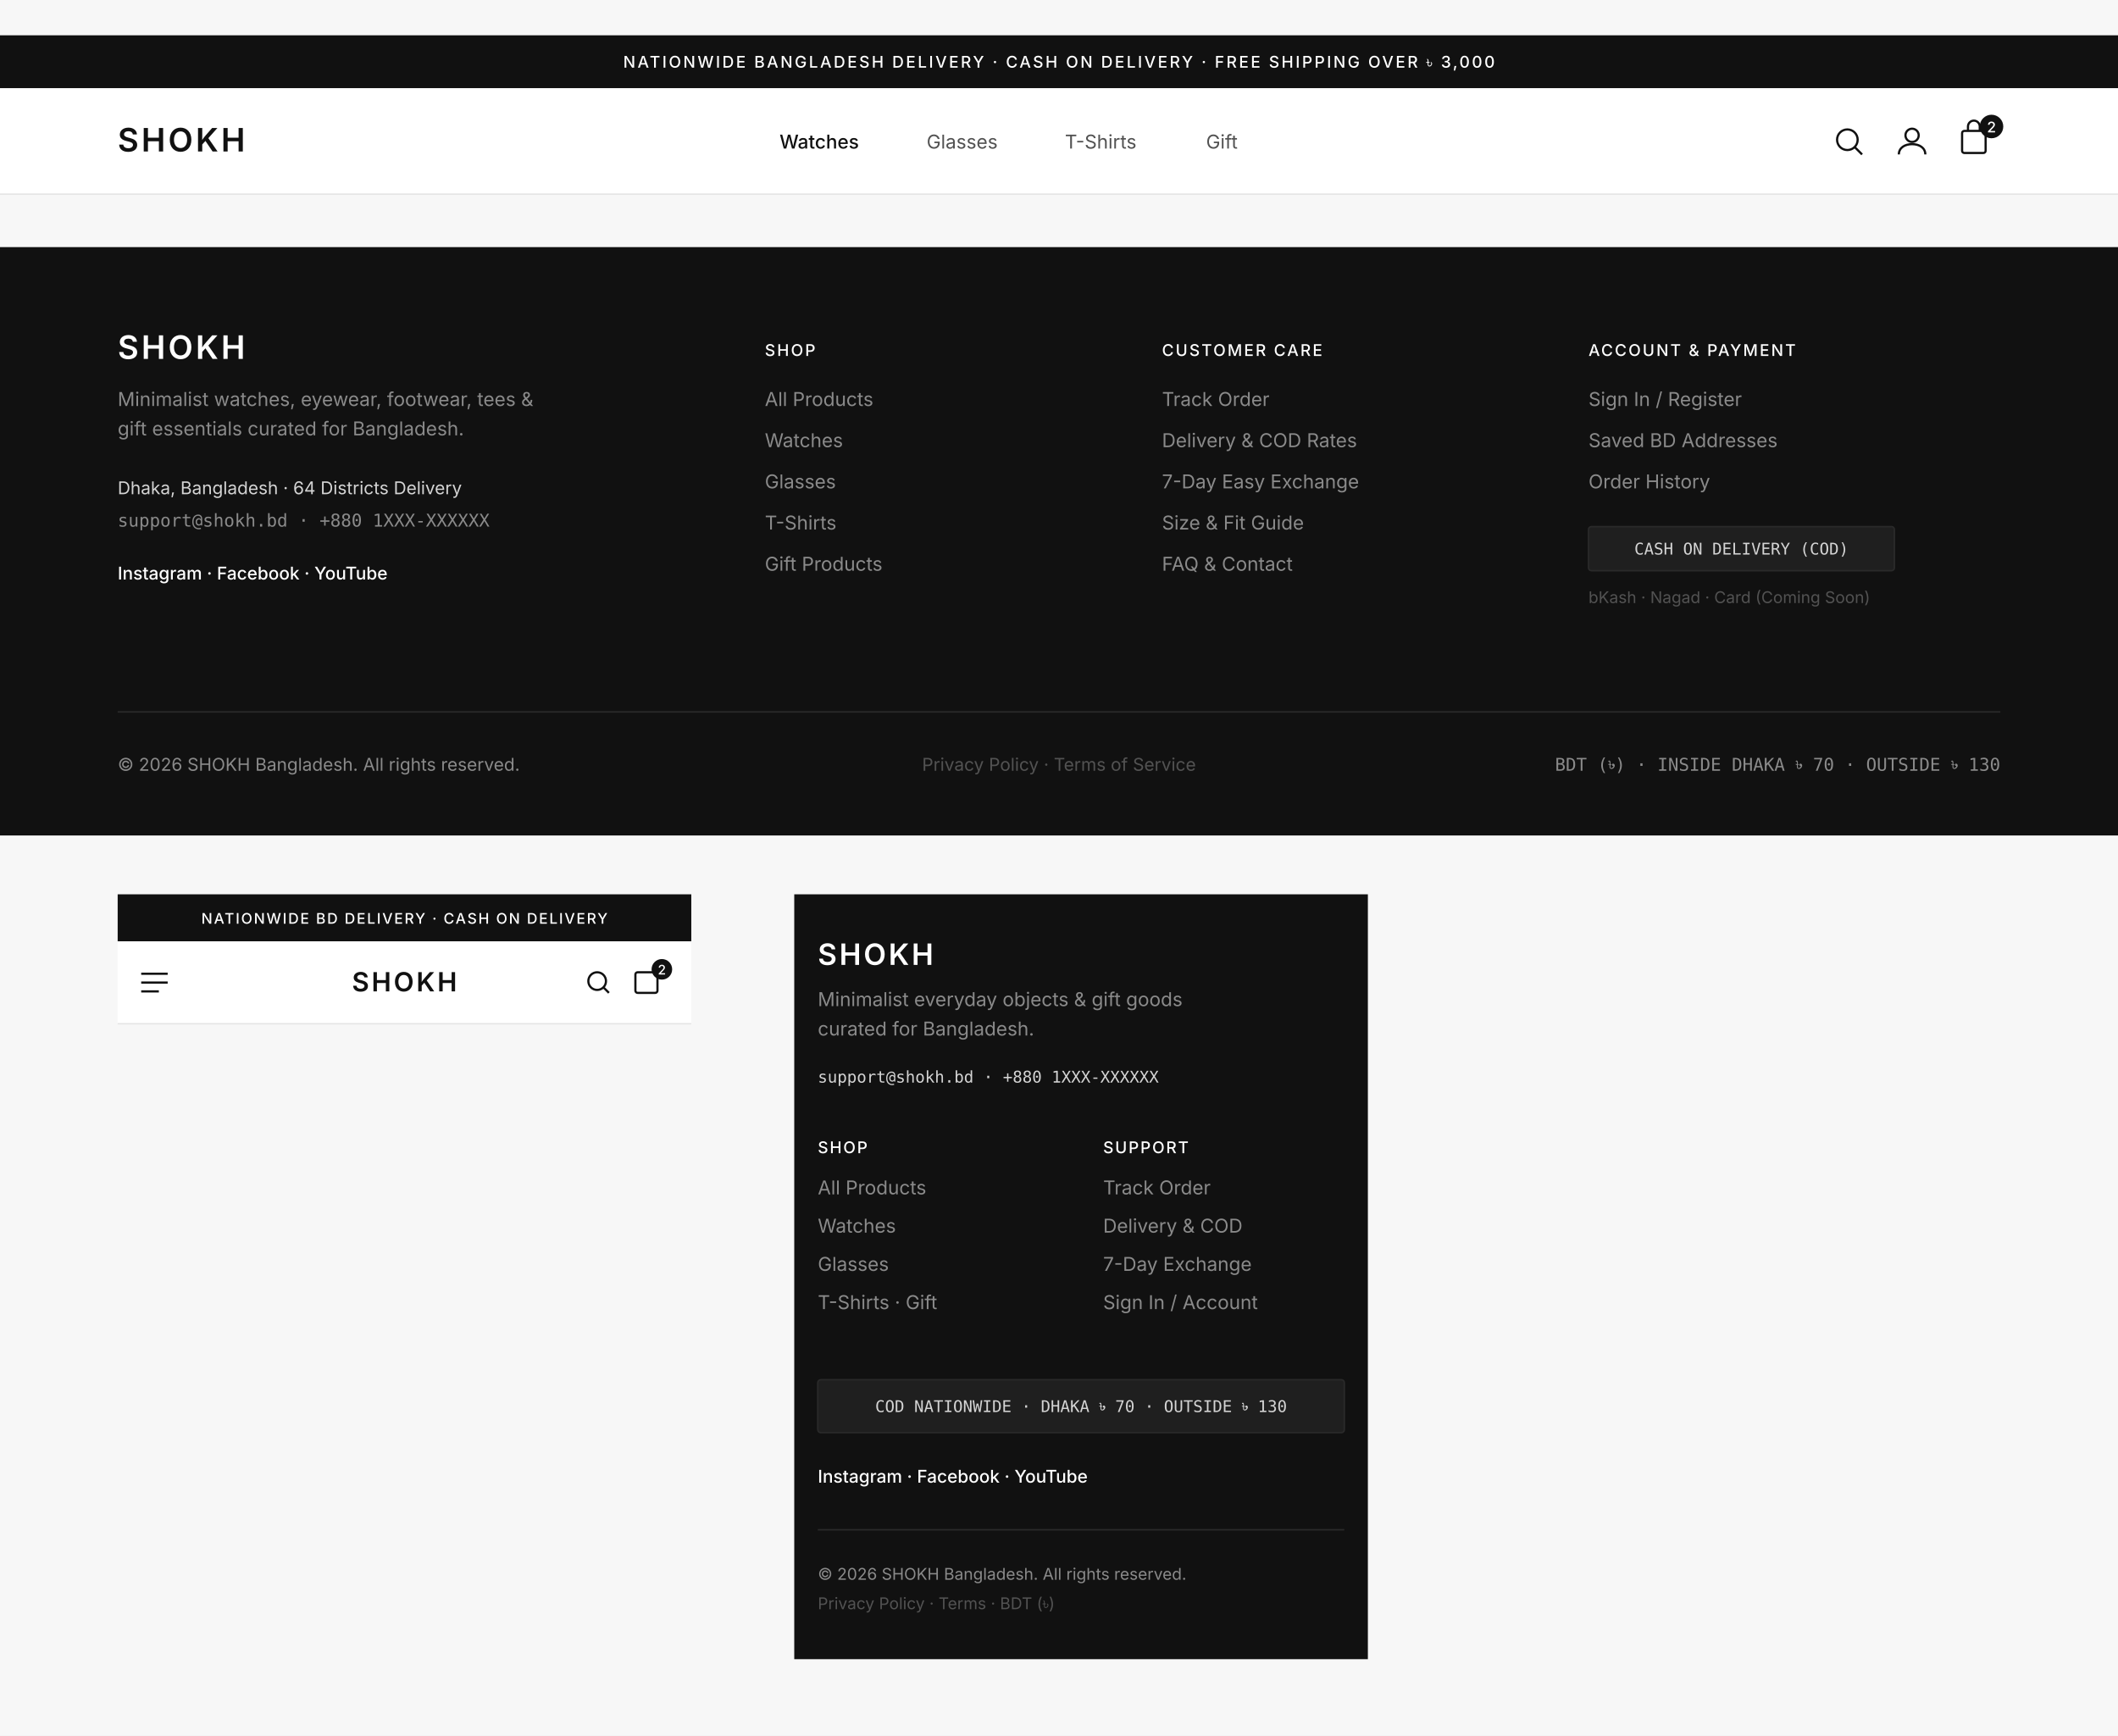
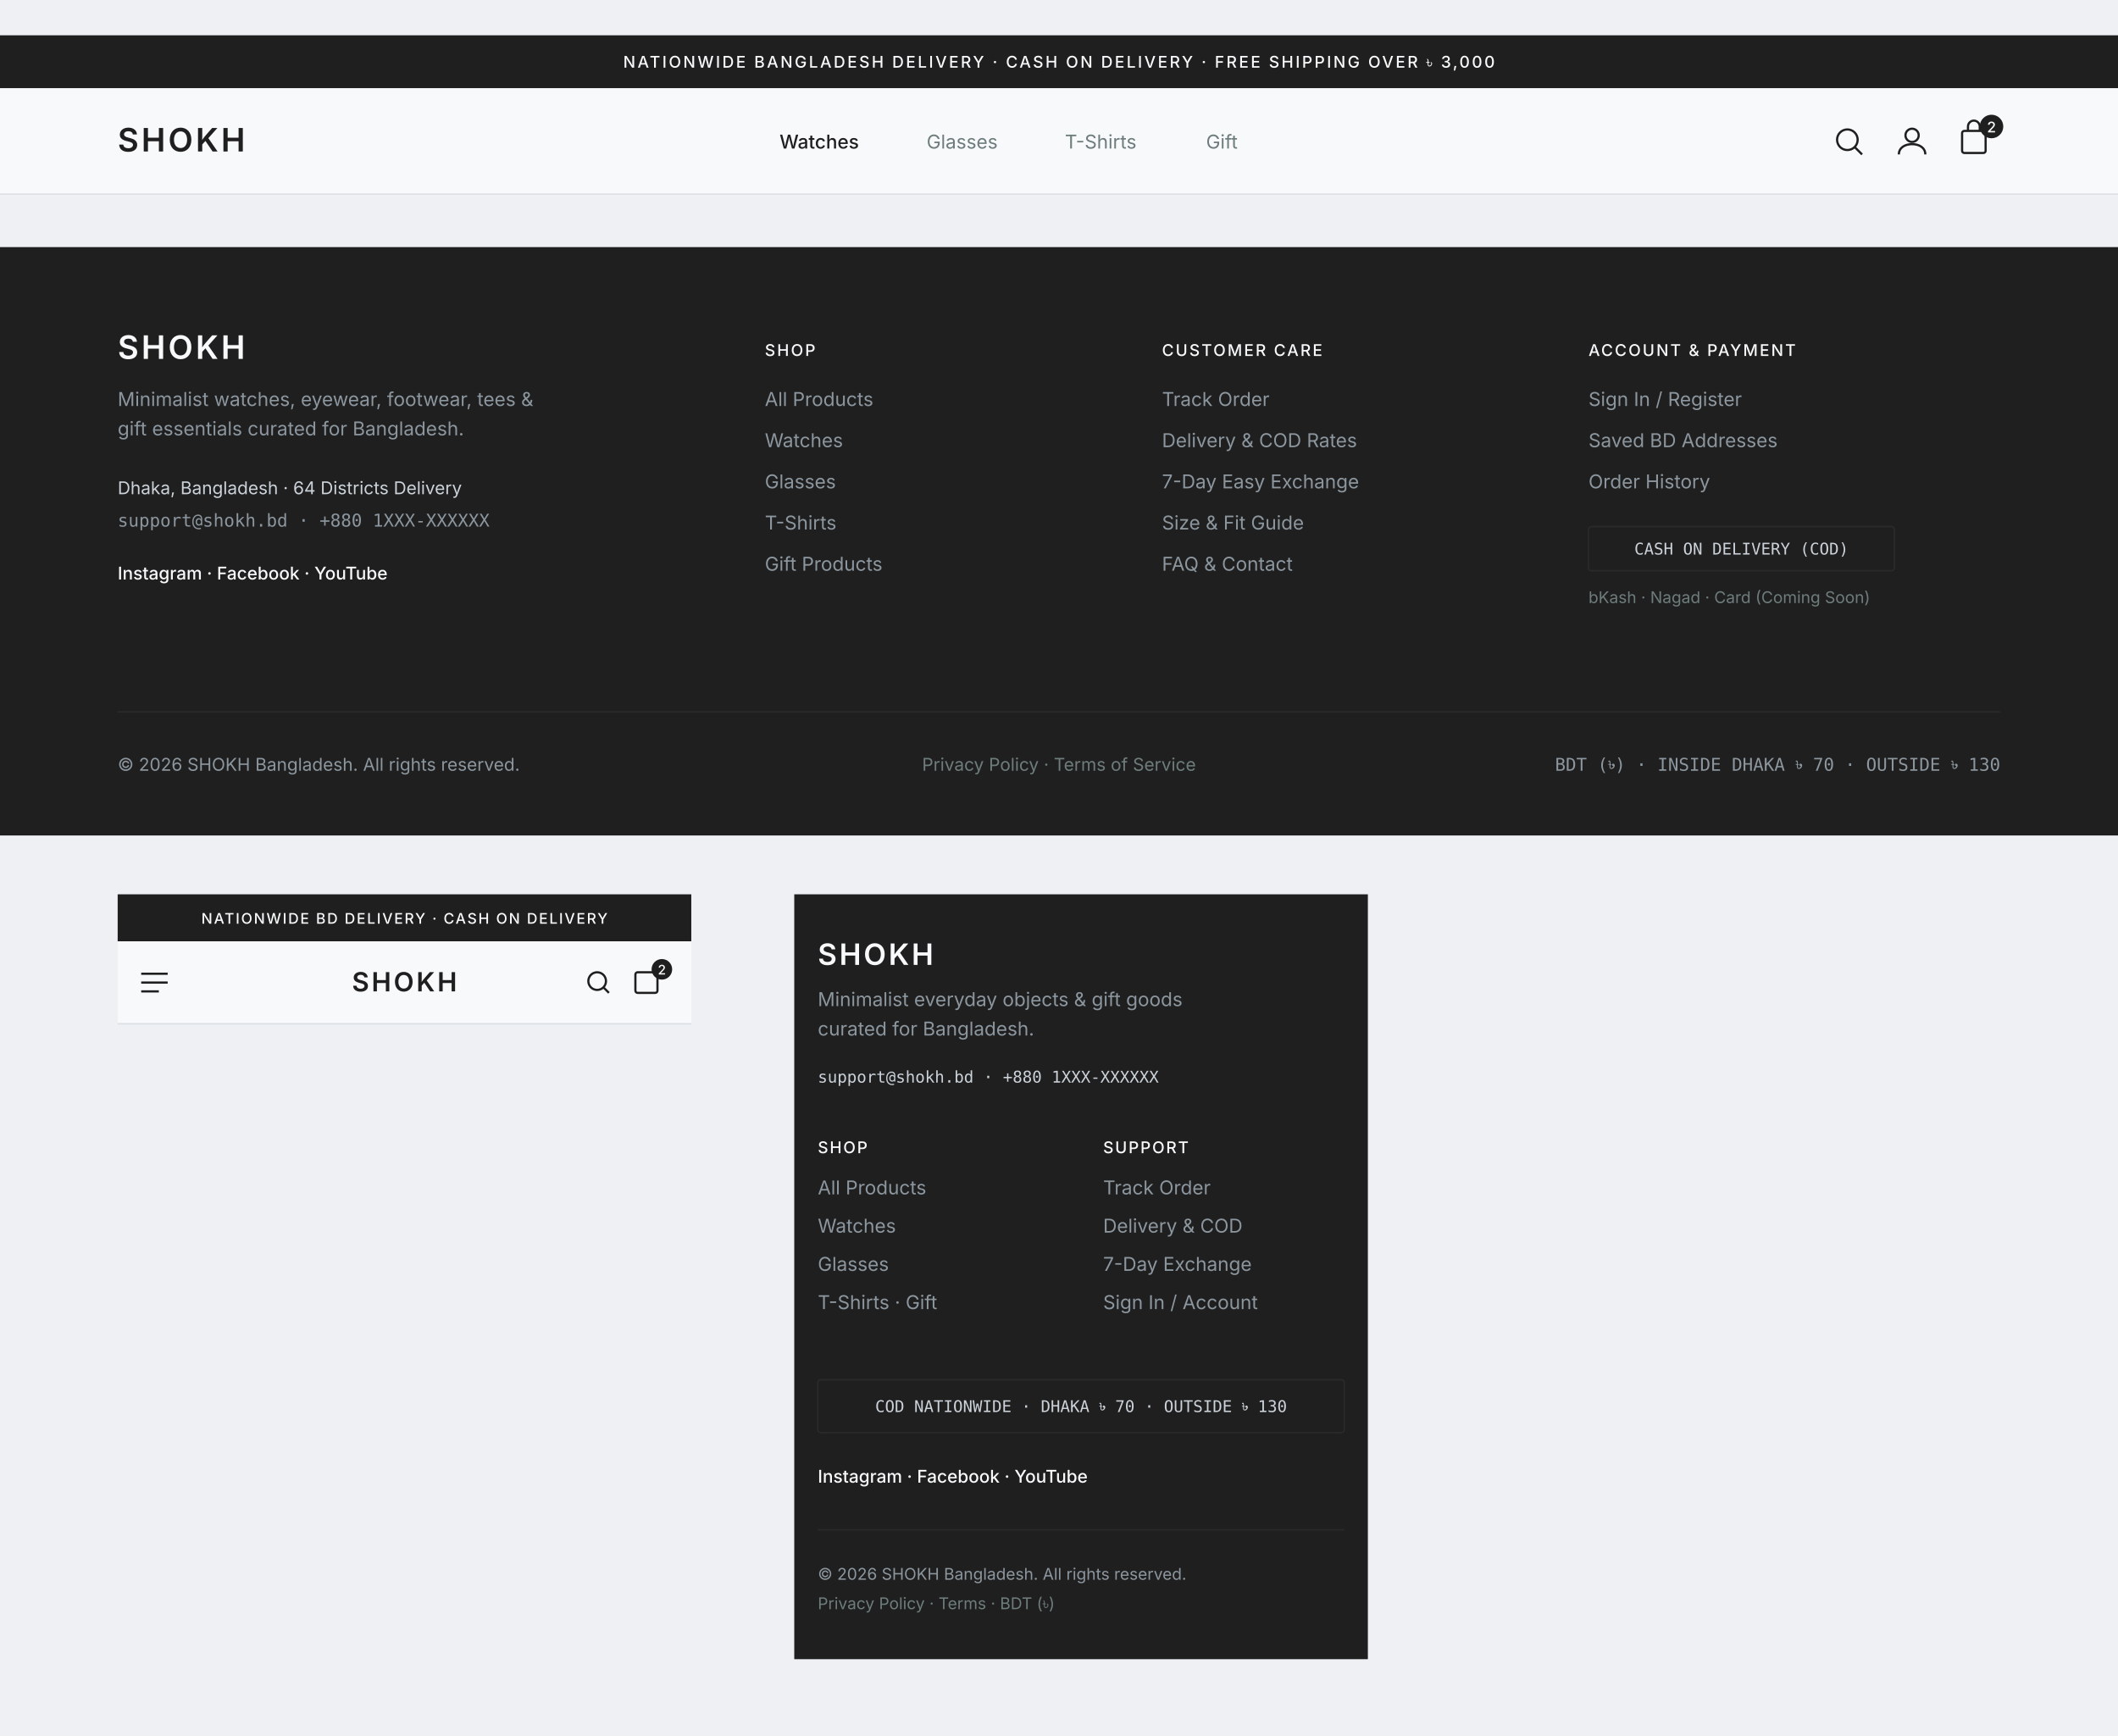
<svg xmlns="http://www.w3.org/2000/svg" width="1440" height="1180" viewBox="0 0 1440 1180" fill="none">
-   <rect id="Global-Components-BG" width="1440" height="1180" fill="#F7F7F7" />
+   <rect id="Global-Components-BG" width="1440" height="1180" fill="#EEF0F3" />
  <g id="Global-Desktop-Navbar" transform="translate(0, 24)">
-     <rect width="1440" height="36" fill="#111111" />
-     <text x="720" y="22" text-anchor="middle" fill="#FFFFFF" font-family="Inter, sans-serif" font-size="11" font-weight="500" letter-spacing="1.4">NATIONWIDE BANGLADESH DELIVERY  ·  CASH ON DELIVERY  ·  FREE SHIPPING OVER ৳ 3,000</text>
-     <rect y="36" width="1440" height="72" fill="#FFFFFF" />
-     <line x1="0" y1="108" x2="1440" y2="108" stroke="#E5E5E5" />
-     <text x="80" y="79" fill="#111111" font-family="Inter, sans-serif" font-size="22" font-weight="600" letter-spacing="1.8">SHOKH</text>
-     <text x="530" y="77" fill="#111111" font-family="Inter, sans-serif" font-size="13" font-weight="500">Watches</text>
-     <text x="630" y="77" fill="#525252" font-family="Inter, sans-serif" font-size="13">Glasses</text>
-     <text x="724" y="77" fill="#525252" font-family="Inter, sans-serif" font-size="13">T-Shirts</text>
-     <text x="820" y="77" fill="#525252" font-family="Inter, sans-serif" font-size="13">Gift</text>
-     <circle cx="1256" cy="71" r="7" stroke="#111111" stroke-width="1.5" />
-     <line x1="1261" y1="76" x2="1266" y2="81" stroke="#111111" stroke-width="1.5" />
-     <circle cx="1300" cy="68" r="4.5" stroke="#111111" stroke-width="1.5" />
-     <path d="M1291 81C1291 76.5 1295 74 1300 74C1305 74 1309 76.5 1309 81" stroke="#111111" stroke-width="1.5" />
-     <rect x="1334" y="65" width="16" height="15" rx="1.5" stroke="#111111" stroke-width="1.5" />
-     <path d="M1338 65V62C1338 59.8 1339.8 58 1342 58C1344.2 58 1346 59.8 1346 62V65" stroke="#111111" stroke-width="1.5" />
-     <circle cx="1354" cy="62" r="8" fill="#111111" />
-     <text x="1354" y="66" text-anchor="middle" fill="#FFFFFF" font-family="Inter, sans-serif" font-size="10" font-weight="500">2</text>
+     <rect width="1440" height="36" fill="#1F1F1F" />
+     <text x="720" y="22" text-anchor="middle" fill="#F8F9FA" font-family="Inter, sans-serif" font-size="11" font-weight="500" letter-spacing="1.4">NATIONWIDE BANGLADESH DELIVERY  ·  CASH ON DELIVERY  ·  FREE SHIPPING OVER ৳ 3,000</text>
+     <rect y="36" width="1440" height="72" fill="#F8F9FA" />
+     <line x1="0" y1="108" x2="1440" y2="108" stroke="#DCE0E6" />
+     <text x="80" y="79" fill="#1F1F1F" font-family="Inter, sans-serif" font-size="22" font-weight="600" letter-spacing="1.8">SHOKH</text>
+     <text x="530" y="77" fill="#1F1F1F" font-family="Inter, sans-serif" font-size="13" font-weight="500">Watches</text>
+     <text x="630" y="77" fill="#6E7C7C" font-family="Inter, sans-serif" font-size="13">Glasses</text>
+     <text x="724" y="77" fill="#6E7C7C" font-family="Inter, sans-serif" font-size="13">T-Shirts</text>
+     <text x="820" y="77" fill="#6E7C7C" font-family="Inter, sans-serif" font-size="13">Gift</text>
+     <circle cx="1256" cy="71" r="7" stroke="#1F1F1F" stroke-width="1.5" />
+     <line x1="1261" y1="76" x2="1266" y2="81" stroke="#1F1F1F" stroke-width="1.5" />
+     <circle cx="1300" cy="68" r="4.5" stroke="#1F1F1F" stroke-width="1.5" />
+     <path d="M1291 81C1291 76.5 1295 74 1300 74C1305 74 1309 76.5 1309 81" stroke="#1F1F1F" stroke-width="1.5" />
+     <rect x="1334" y="65" width="16" height="15" rx="1.5" stroke="#1F1F1F" stroke-width="1.5" />
+     <path d="M1338 65V62C1338 59.8 1339.8 58 1342 58C1344.2 58 1346 59.8 1346 62V65" stroke="#1F1F1F" stroke-width="1.5" />
+     <circle cx="1354" cy="62" r="8" fill="#1F1F1F" />
+     <text x="1354" y="66" text-anchor="middle" fill="#F8F9FA" font-family="Inter, sans-serif" font-size="10" font-weight="500">2</text>
  </g>
  <g id="Global-Desktop-Footer" transform="translate(0, 168)">
-     <rect width="1440" height="400" fill="#111111" />
-     <text x="80" y="76" fill="#FFFFFF" font-family="Inter, sans-serif" font-size="22" font-weight="600" letter-spacing="1.8">SHOKH</text>
-     <text x="80" y="108" fill="#8A8A8A" font-family="Inter, sans-serif" font-size="13">Minimalist watches, eyewear, footwear, tees &amp;</text>
-     <text x="80" y="128" fill="#8A8A8A" font-family="Inter, sans-serif" font-size="13">gift essentials curated for Bangladesh.</text>
-     <text x="80" y="168" fill="#D4D4D4" font-family="Inter, sans-serif" font-size="12">Dhaka, Bangladesh · 64 Districts Delivery</text>
-     <text x="80" y="190" fill="#8A8A8A" font-family="JetBrains Mono, monospace" font-size="12">support@shokh.bd  ·  +880 1XXX-XXXXXX</text>
-     <text x="80" y="226" fill="#FFFFFF" font-family="Inter, sans-serif" font-size="12" font-weight="500">Instagram   ·   Facebook   ·   YouTube</text>
-     <text x="520" y="74" fill="#FFFFFF" font-family="Inter, sans-serif" font-size="11" font-weight="500" letter-spacing="1.2">SHOP</text>
-     <text x="520" y="108" fill="#8A8A8A" font-family="Inter, sans-serif" font-size="13">All Products</text>
-     <text x="520" y="136" fill="#8A8A8A" font-family="Inter, sans-serif" font-size="13">Watches</text>
-     <text x="520" y="164" fill="#8A8A8A" font-family="Inter, sans-serif" font-size="13">Glasses</text>
-     <text x="520" y="192" fill="#8A8A8A" font-family="Inter, sans-serif" font-size="13">T-Shirts</text>
-     <text x="520" y="220" fill="#8A8A8A" font-family="Inter, sans-serif" font-size="13">Gift Products</text>
-     <text x="790" y="74" fill="#FFFFFF" font-family="Inter, sans-serif" font-size="11" font-weight="500" letter-spacing="1.2">CUSTOMER CARE</text>
-     <text x="790" y="108" fill="#8A8A8A" font-family="Inter, sans-serif" font-size="13">Track Order</text>
-     <text x="790" y="136" fill="#8A8A8A" font-family="Inter, sans-serif" font-size="13">Delivery &amp; COD Rates</text>
-     <text x="790" y="164" fill="#8A8A8A" font-family="Inter, sans-serif" font-size="13">7-Day Easy Exchange</text>
-     <text x="790" y="192" fill="#8A8A8A" font-family="Inter, sans-serif" font-size="13">Size &amp; Fit Guide</text>
-     <text x="790" y="220" fill="#8A8A8A" font-family="Inter, sans-serif" font-size="13">FAQ &amp; Contact</text>
-     <text x="1080" y="74" fill="#FFFFFF" font-family="Inter, sans-serif" font-size="11" font-weight="500" letter-spacing="1.2">ACCOUNT &amp; PAYMENT</text>
-     <text x="1080" y="108" fill="#8A8A8A" font-family="Inter, sans-serif" font-size="13">Sign In / Register</text>
-     <text x="1080" y="136" fill="#8A8A8A" font-family="Inter, sans-serif" font-size="13">Saved BD Addresses</text>
-     <text x="1080" y="164" fill="#8A8A8A" font-family="Inter, sans-serif" font-size="13">Order History</text>
+     <rect width="1440" height="400" fill="#1F1F1F" />
+     <text x="80" y="76" fill="#F8F9FA" font-family="Inter, sans-serif" font-size="22" font-weight="600" letter-spacing="1.8">SHOKH</text>
+     <text x="80" y="108" fill="#8C969E" font-family="Inter, sans-serif" font-size="13">Minimalist watches, eyewear, footwear, tees &amp;</text>
+     <text x="80" y="128" fill="#8C969E" font-family="Inter, sans-serif" font-size="13">gift essentials curated for Bangladesh.</text>
+     <text x="80" y="168" fill="#CBD2D9" font-family="Inter, sans-serif" font-size="12">Dhaka, Bangladesh · 64 Districts Delivery</text>
+     <text x="80" y="190" fill="#8C969E" font-family="JetBrains Mono, monospace" font-size="12">support@shokh.bd  ·  +880 1XXX-XXXXXX</text>
+     <text x="80" y="226" fill="#F8F9FA" font-family="Inter, sans-serif" font-size="12" font-weight="500">Instagram   ·   Facebook   ·   YouTube</text>
+     <text x="520" y="74" fill="#F8F9FA" font-family="Inter, sans-serif" font-size="11" font-weight="500" letter-spacing="1.2">SHOP</text>
+     <text x="520" y="108" fill="#8C969E" font-family="Inter, sans-serif" font-size="13">All Products</text>
+     <text x="520" y="136" fill="#8C969E" font-family="Inter, sans-serif" font-size="13">Watches</text>
+     <text x="520" y="164" fill="#8C969E" font-family="Inter, sans-serif" font-size="13">Glasses</text>
+     <text x="520" y="192" fill="#8C969E" font-family="Inter, sans-serif" font-size="13">T-Shirts</text>
+     <text x="520" y="220" fill="#8C969E" font-family="Inter, sans-serif" font-size="13">Gift Products</text>
+     <text x="790" y="74" fill="#F8F9FA" font-family="Inter, sans-serif" font-size="11" font-weight="500" letter-spacing="1.2">CUSTOMER CARE</text>
+     <text x="790" y="108" fill="#8C969E" font-family="Inter, sans-serif" font-size="13">Track Order</text>
+     <text x="790" y="136" fill="#8C969E" font-family="Inter, sans-serif" font-size="13">Delivery &amp; COD Rates</text>
+     <text x="790" y="164" fill="#8C969E" font-family="Inter, sans-serif" font-size="13">7-Day Easy Exchange</text>
+     <text x="790" y="192" fill="#8C969E" font-family="Inter, sans-serif" font-size="13">Size &amp; Fit Guide</text>
+     <text x="790" y="220" fill="#8C969E" font-family="Inter, sans-serif" font-size="13">FAQ &amp; Contact</text>
+     <text x="1080" y="74" fill="#F8F9FA" font-family="Inter, sans-serif" font-size="11" font-weight="500" letter-spacing="1.2">ACCOUNT &amp; PAYMENT</text>
+     <text x="1080" y="108" fill="#8C969E" font-family="Inter, sans-serif" font-size="13">Sign In / Register</text>
+     <text x="1080" y="136" fill="#8C969E" font-family="Inter, sans-serif" font-size="13">Saved BD Addresses</text>
+     <text x="1080" y="164" fill="#8C969E" font-family="Inter, sans-serif" font-size="13">Order History</text>
    <rect x="1080" y="190" width="208" height="30" rx="2" fill="#1F1F1F" stroke="#2A2A2A" />
-     <text x="1184" y="209" text-anchor="middle" fill="#D4D4D4" font-family="JetBrains Mono, monospace" font-size="11">CASH ON DELIVERY (COD)</text>
-     <text x="1080" y="242" fill="#525252" font-family="Inter, sans-serif" font-size="11">bKash · Nagad · Card (Coming Soon)</text>
+     <text x="1184" y="209" text-anchor="middle" fill="#CBD2D9" font-family="JetBrains Mono, monospace" font-size="11">CASH ON DELIVERY (COD)</text>
+     <text x="1080" y="242" fill="#6E7C7C" font-family="Inter, sans-serif" font-size="11">bKash · Nagad · Card (Coming Soon)</text>
    <line x1="80" y1="316" x2="1360" y2="316" stroke="#2A2A2A" />
-     <text x="80" y="356" fill="#8A8A8A" font-family="Inter, sans-serif" font-size="12">© 2026 SHOKH Bangladesh. All rights reserved.</text>
-     <text x="720" y="356" text-anchor="middle" fill="#525252" font-family="Inter, sans-serif" font-size="12">Privacy Policy  ·  Terms of Service</text>
-     <text x="1360" y="356" text-anchor="end" fill="#8A8A8A" font-family="JetBrains Mono, monospace" font-size="12">BDT (৳) · INSIDE DHAKA ৳ 70 · OUTSIDE ৳ 130</text>
+     <text x="80" y="356" fill="#8C969E" font-family="Inter, sans-serif" font-size="12">© 2026 SHOKH Bangladesh. All rights reserved.</text>
+     <text x="720" y="356" text-anchor="middle" fill="#6E7C7C" font-family="Inter, sans-serif" font-size="12">Privacy Policy  ·  Terms of Service</text>
+     <text x="1360" y="356" text-anchor="end" fill="#8C969E" font-family="JetBrains Mono, monospace" font-size="12">BDT (৳) · INSIDE DHAKA ৳ 70 · OUTSIDE ৳ 130</text>
  </g>
  <g id="Global-Mobile-Navbar" transform="translate(80, 608)">
-     <rect width="390" height="32" fill="#111111" />
-     <text x="195" y="20" text-anchor="middle" fill="#FFFFFF" font-family="Inter, sans-serif" font-size="10" font-weight="500" letter-spacing="1">NATIONWIDE BD DELIVERY · CASH ON DELIVERY</text>
-     <rect y="32" width="390" height="56" fill="#FFFFFF" />
-     <line x1="0" y1="88" x2="390" y2="88" stroke="#E5E5E5" />
-     <line x1="16" y1="54" x2="34" y2="54" stroke="#111111" stroke-width="1.5" />
-     <line x1="16" y1="60" x2="34" y2="60" stroke="#111111" stroke-width="1.5" />
-     <line x1="16" y1="66" x2="28" y2="66" stroke="#111111" stroke-width="1.5" />
-     <text x="195" y="66" text-anchor="middle" fill="#111111" font-family="Inter, sans-serif" font-size="18" font-weight="600" letter-spacing="1.6">SHOKH</text>
-     <circle cx="326" cy="59" r="6" stroke="#111111" stroke-width="1.5" />
-     <line x1="330" y1="63" x2="334" y2="67" stroke="#111111" stroke-width="1.5" />
-     <rect x="352" y="53" width="15" height="14" rx="1.5" stroke="#111111" stroke-width="1.5" />
-     <circle cx="370" cy="51" r="7" fill="#111111" />
-     <text x="370" y="54.5" text-anchor="middle" fill="#FFFFFF" font-family="Inter, sans-serif" font-size="9" font-weight="500">2</text>
+     <rect width="390" height="32" fill="#1F1F1F" />
+     <text x="195" y="20" text-anchor="middle" fill="#F8F9FA" font-family="Inter, sans-serif" font-size="10" font-weight="500" letter-spacing="1">NATIONWIDE BD DELIVERY · CASH ON DELIVERY</text>
+     <rect y="32" width="390" height="56" fill="#F8F9FA" />
+     <line x1="0" y1="88" x2="390" y2="88" stroke="#DCE0E6" />
+     <line x1="16" y1="54" x2="34" y2="54" stroke="#1F1F1F" stroke-width="1.5" />
+     <line x1="16" y1="60" x2="34" y2="60" stroke="#1F1F1F" stroke-width="1.5" />
+     <line x1="16" y1="66" x2="28" y2="66" stroke="#1F1F1F" stroke-width="1.5" />
+     <text x="195" y="66" text-anchor="middle" fill="#1F1F1F" font-family="Inter, sans-serif" font-size="18" font-weight="600" letter-spacing="1.6">SHOKH</text>
+     <circle cx="326" cy="59" r="6" stroke="#1F1F1F" stroke-width="1.5" />
+     <line x1="330" y1="63" x2="334" y2="67" stroke="#1F1F1F" stroke-width="1.5" />
+     <rect x="352" y="53" width="15" height="14" rx="1.5" stroke="#1F1F1F" stroke-width="1.5" />
+     <circle cx="370" cy="51" r="7" fill="#1F1F1F" />
+     <text x="370" y="54.5" text-anchor="middle" fill="#F8F9FA" font-family="Inter, sans-serif" font-size="9" font-weight="500">2</text>
  </g>
  <g id="Global-Mobile-Footer" transform="translate(540, 608)">
-     <rect width="390" height="520" fill="#111111" />
-     <text x="16" y="48" fill="#FFFFFF" font-family="Inter, sans-serif" font-size="20" font-weight="600" letter-spacing="1.6">SHOKH</text>
-     <text x="16" y="76" fill="#8A8A8A" font-family="Inter, sans-serif" font-size="13">Minimalist everyday objects &amp; gift goods</text>
-     <text x="16" y="96" fill="#8A8A8A" font-family="Inter, sans-serif" font-size="13">curated for Bangladesh.</text>
-     <text x="16" y="128" fill="#D4D4D4" font-family="JetBrains Mono, monospace" font-size="11">support@shokh.bd · +880 1XXX-XXXXXX</text>
-     <text x="16" y="176" fill="#FFFFFF" font-family="Inter, sans-serif" font-size="11" font-weight="500" letter-spacing="1">SHOP</text>
-     <text x="16" y="204" fill="#8A8A8A" font-family="Inter, sans-serif" font-size="13">All Products</text>
-     <text x="16" y="230" fill="#8A8A8A" font-family="Inter, sans-serif" font-size="13">Watches</text>
-     <text x="16" y="256" fill="#8A8A8A" font-family="Inter, sans-serif" font-size="13">Glasses</text>
-     <text x="16" y="282" fill="#8A8A8A" font-family="Inter, sans-serif" font-size="13">T-Shirts · Gift</text>
-     <text x="210" y="176" fill="#FFFFFF" font-family="Inter, sans-serif" font-size="11" font-weight="500" letter-spacing="1">SUPPORT</text>
-     <text x="210" y="204" fill="#8A8A8A" font-family="Inter, sans-serif" font-size="13">Track Order</text>
-     <text x="210" y="230" fill="#8A8A8A" font-family="Inter, sans-serif" font-size="13">Delivery &amp; COD</text>
-     <text x="210" y="256" fill="#8A8A8A" font-family="Inter, sans-serif" font-size="13">7-Day Exchange</text>
-     <text x="210" y="282" fill="#8A8A8A" font-family="Inter, sans-serif" font-size="13">Sign In / Account</text>
+     <rect width="390" height="520" fill="#1F1F1F" />
+     <text x="16" y="48" fill="#F8F9FA" font-family="Inter, sans-serif" font-size="20" font-weight="600" letter-spacing="1.6">SHOKH</text>
+     <text x="16" y="76" fill="#8C969E" font-family="Inter, sans-serif" font-size="13">Minimalist everyday objects &amp; gift goods</text>
+     <text x="16" y="96" fill="#8C969E" font-family="Inter, sans-serif" font-size="13">curated for Bangladesh.</text>
+     <text x="16" y="128" fill="#CBD2D9" font-family="JetBrains Mono, monospace" font-size="11">support@shokh.bd · +880 1XXX-XXXXXX</text>
+     <text x="16" y="176" fill="#F8F9FA" font-family="Inter, sans-serif" font-size="11" font-weight="500" letter-spacing="1">SHOP</text>
+     <text x="16" y="204" fill="#8C969E" font-family="Inter, sans-serif" font-size="13">All Products</text>
+     <text x="16" y="230" fill="#8C969E" font-family="Inter, sans-serif" font-size="13">Watches</text>
+     <text x="16" y="256" fill="#8C969E" font-family="Inter, sans-serif" font-size="13">Glasses</text>
+     <text x="16" y="282" fill="#8C969E" font-family="Inter, sans-serif" font-size="13">T-Shirts · Gift</text>
+     <text x="210" y="176" fill="#F8F9FA" font-family="Inter, sans-serif" font-size="11" font-weight="500" letter-spacing="1">SUPPORT</text>
+     <text x="210" y="204" fill="#8C969E" font-family="Inter, sans-serif" font-size="13">Track Order</text>
+     <text x="210" y="230" fill="#8C969E" font-family="Inter, sans-serif" font-size="13">Delivery &amp; COD</text>
+     <text x="210" y="256" fill="#8C969E" font-family="Inter, sans-serif" font-size="13">7-Day Exchange</text>
+     <text x="210" y="282" fill="#8C969E" font-family="Inter, sans-serif" font-size="13">Sign In / Account</text>
    <rect x="16" y="330" width="358" height="36" rx="2" fill="#1F1F1F" stroke="#2A2A2A" />
-     <text x="195" y="352" text-anchor="middle" fill="#D4D4D4" font-family="JetBrains Mono, monospace" font-size="11">COD NATIONWIDE · DHAKA ৳ 70 · OUTSIDE ৳ 130</text>
-     <text x="16" y="400" fill="#FFFFFF" font-family="Inter, sans-serif" font-size="12" font-weight="500">Instagram  ·  Facebook  ·  YouTube</text>
+     <text x="195" y="352" text-anchor="middle" fill="#CBD2D9" font-family="JetBrains Mono, monospace" font-size="11">COD NATIONWIDE · DHAKA ৳ 70 · OUTSIDE ৳ 130</text>
+     <text x="16" y="400" fill="#F8F9FA" font-family="Inter, sans-serif" font-size="12" font-weight="500">Instagram  ·  Facebook  ·  YouTube</text>
    <line x1="16" y1="432" x2="374" y2="432" stroke="#2A2A2A" />
-     <text x="16" y="466" fill="#8A8A8A" font-family="Inter, sans-serif" font-size="11">© 2026 SHOKH Bangladesh. All rights reserved.</text>
-     <text x="16" y="486" fill="#525252" font-family="Inter, sans-serif" font-size="11">Privacy Policy · Terms · BDT (৳)</text>
+     <text x="16" y="466" fill="#8C969E" font-family="Inter, sans-serif" font-size="11">© 2026 SHOKH Bangladesh. All rights reserved.</text>
+     <text x="16" y="486" fill="#6E7C7C" font-family="Inter, sans-serif" font-size="11">Privacy Policy · Terms · BDT (৳)</text>
  </g>
</svg>
